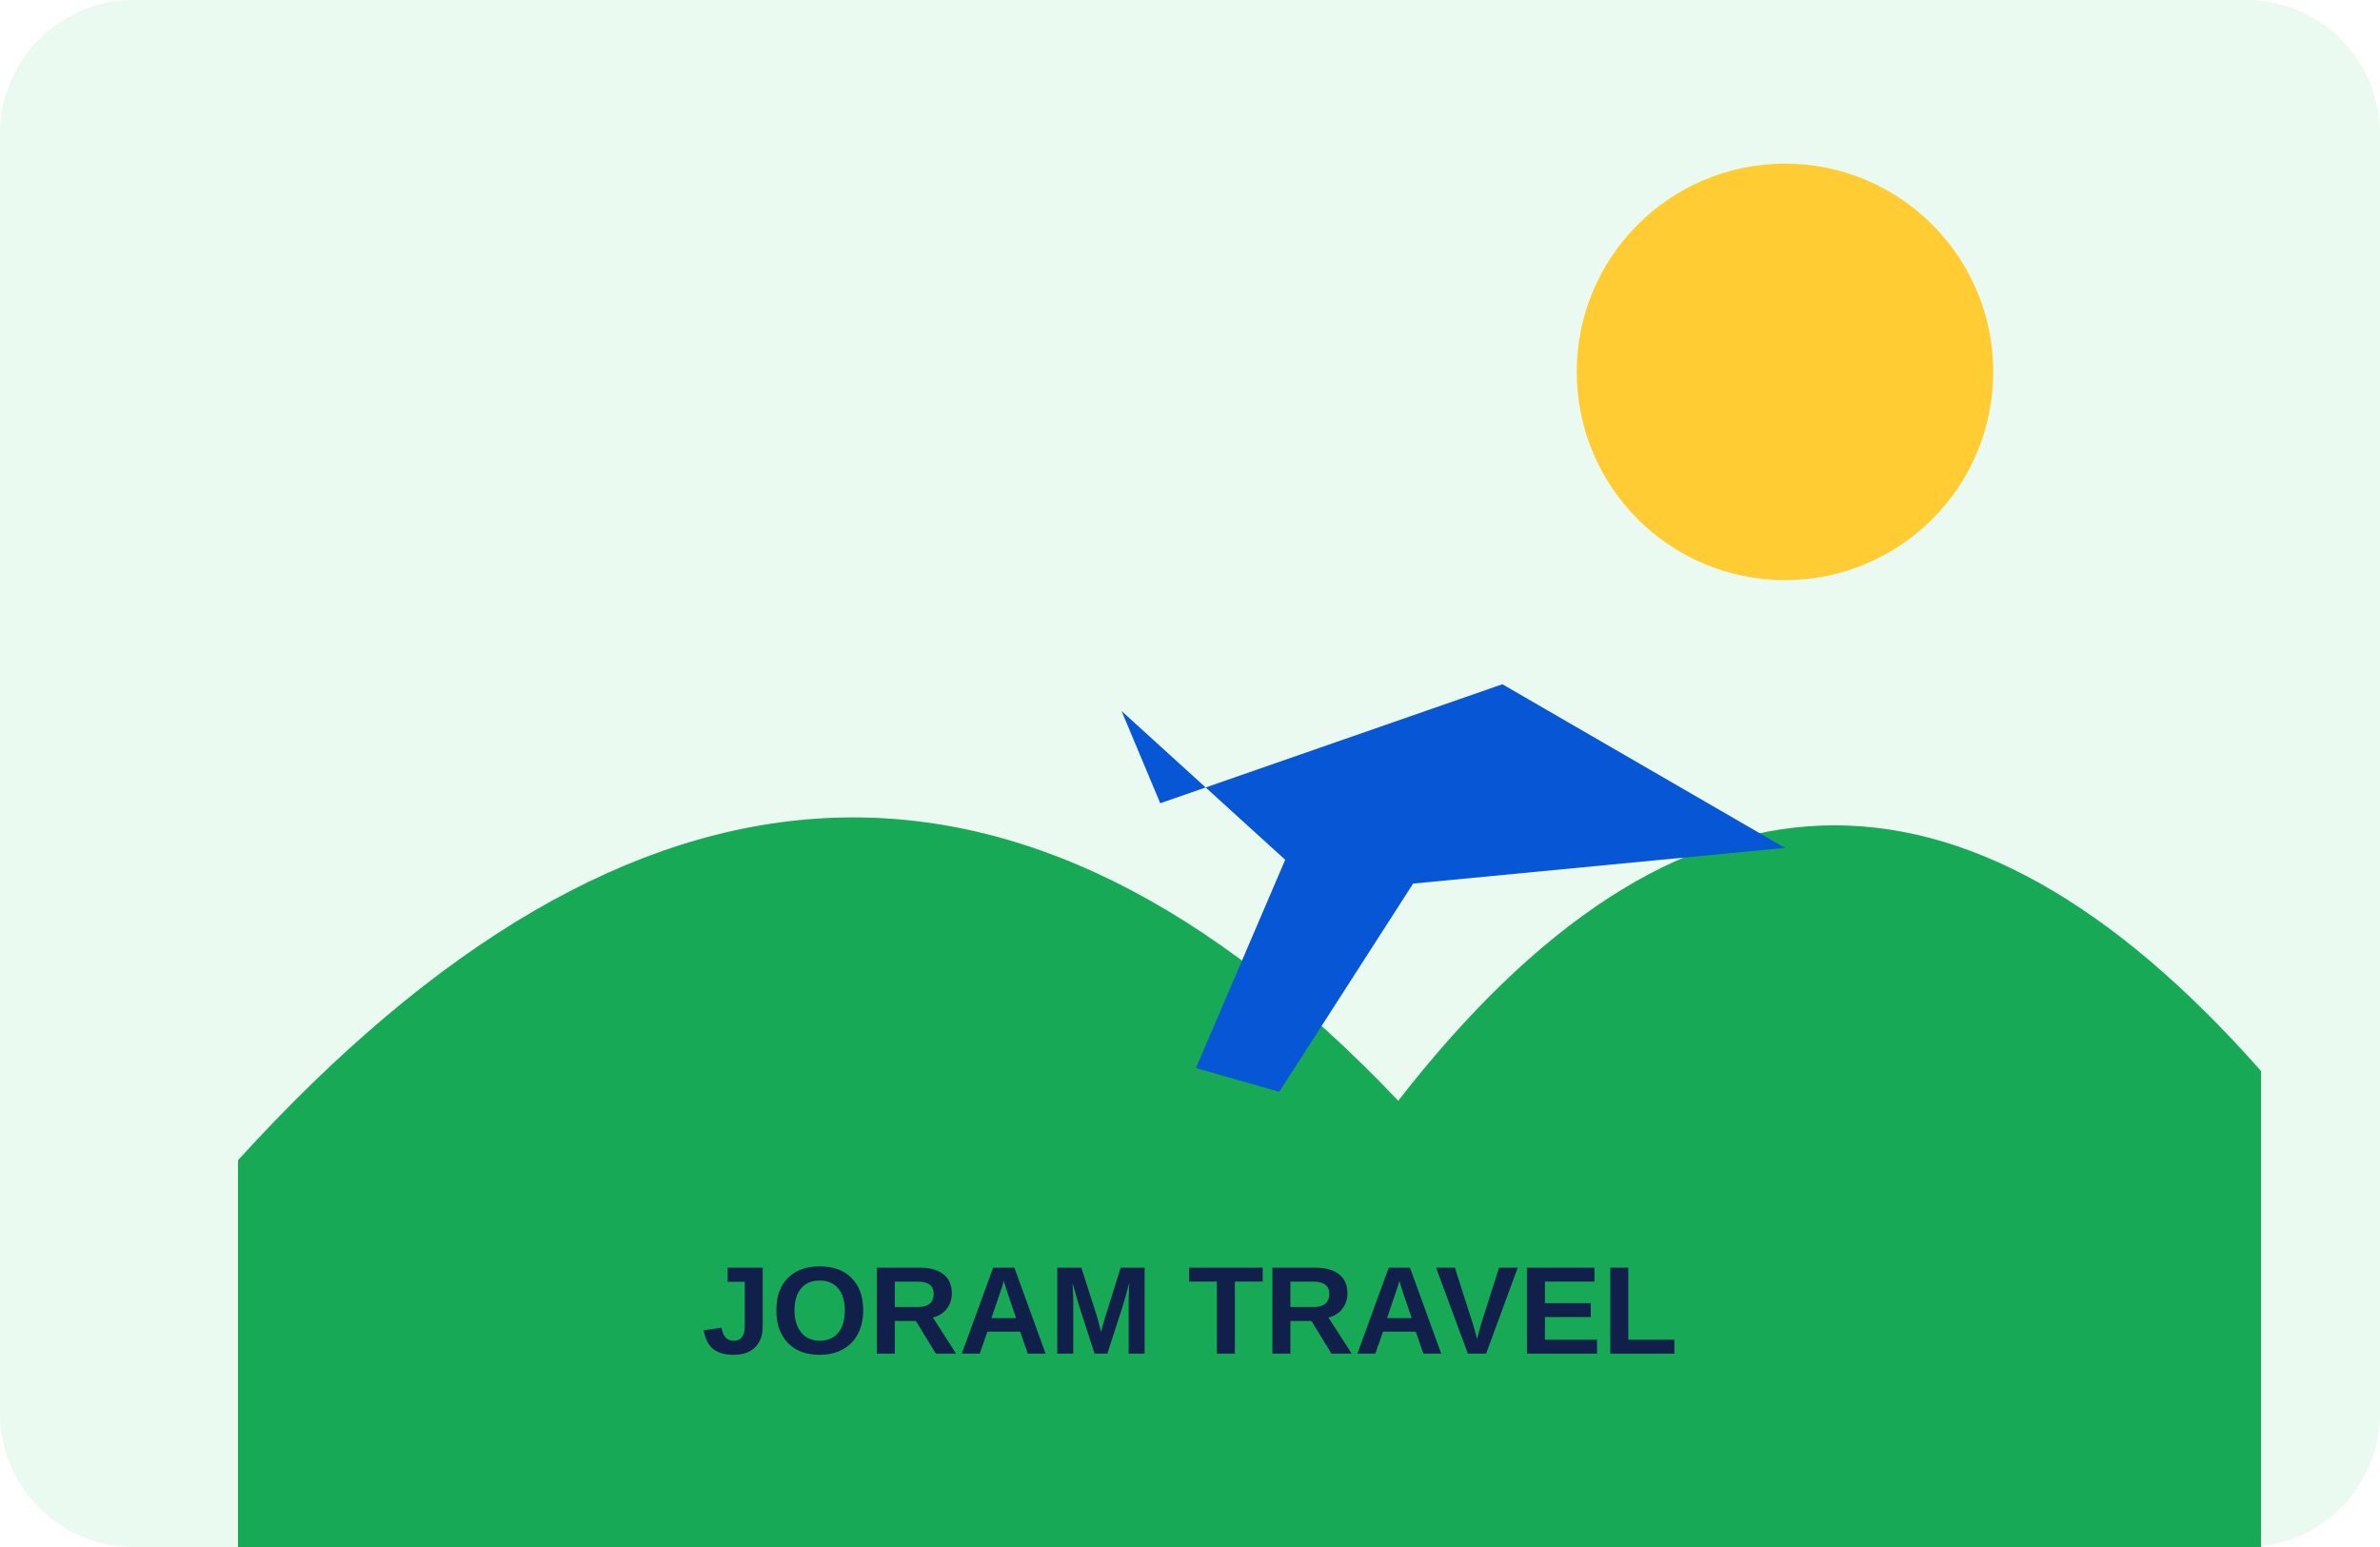
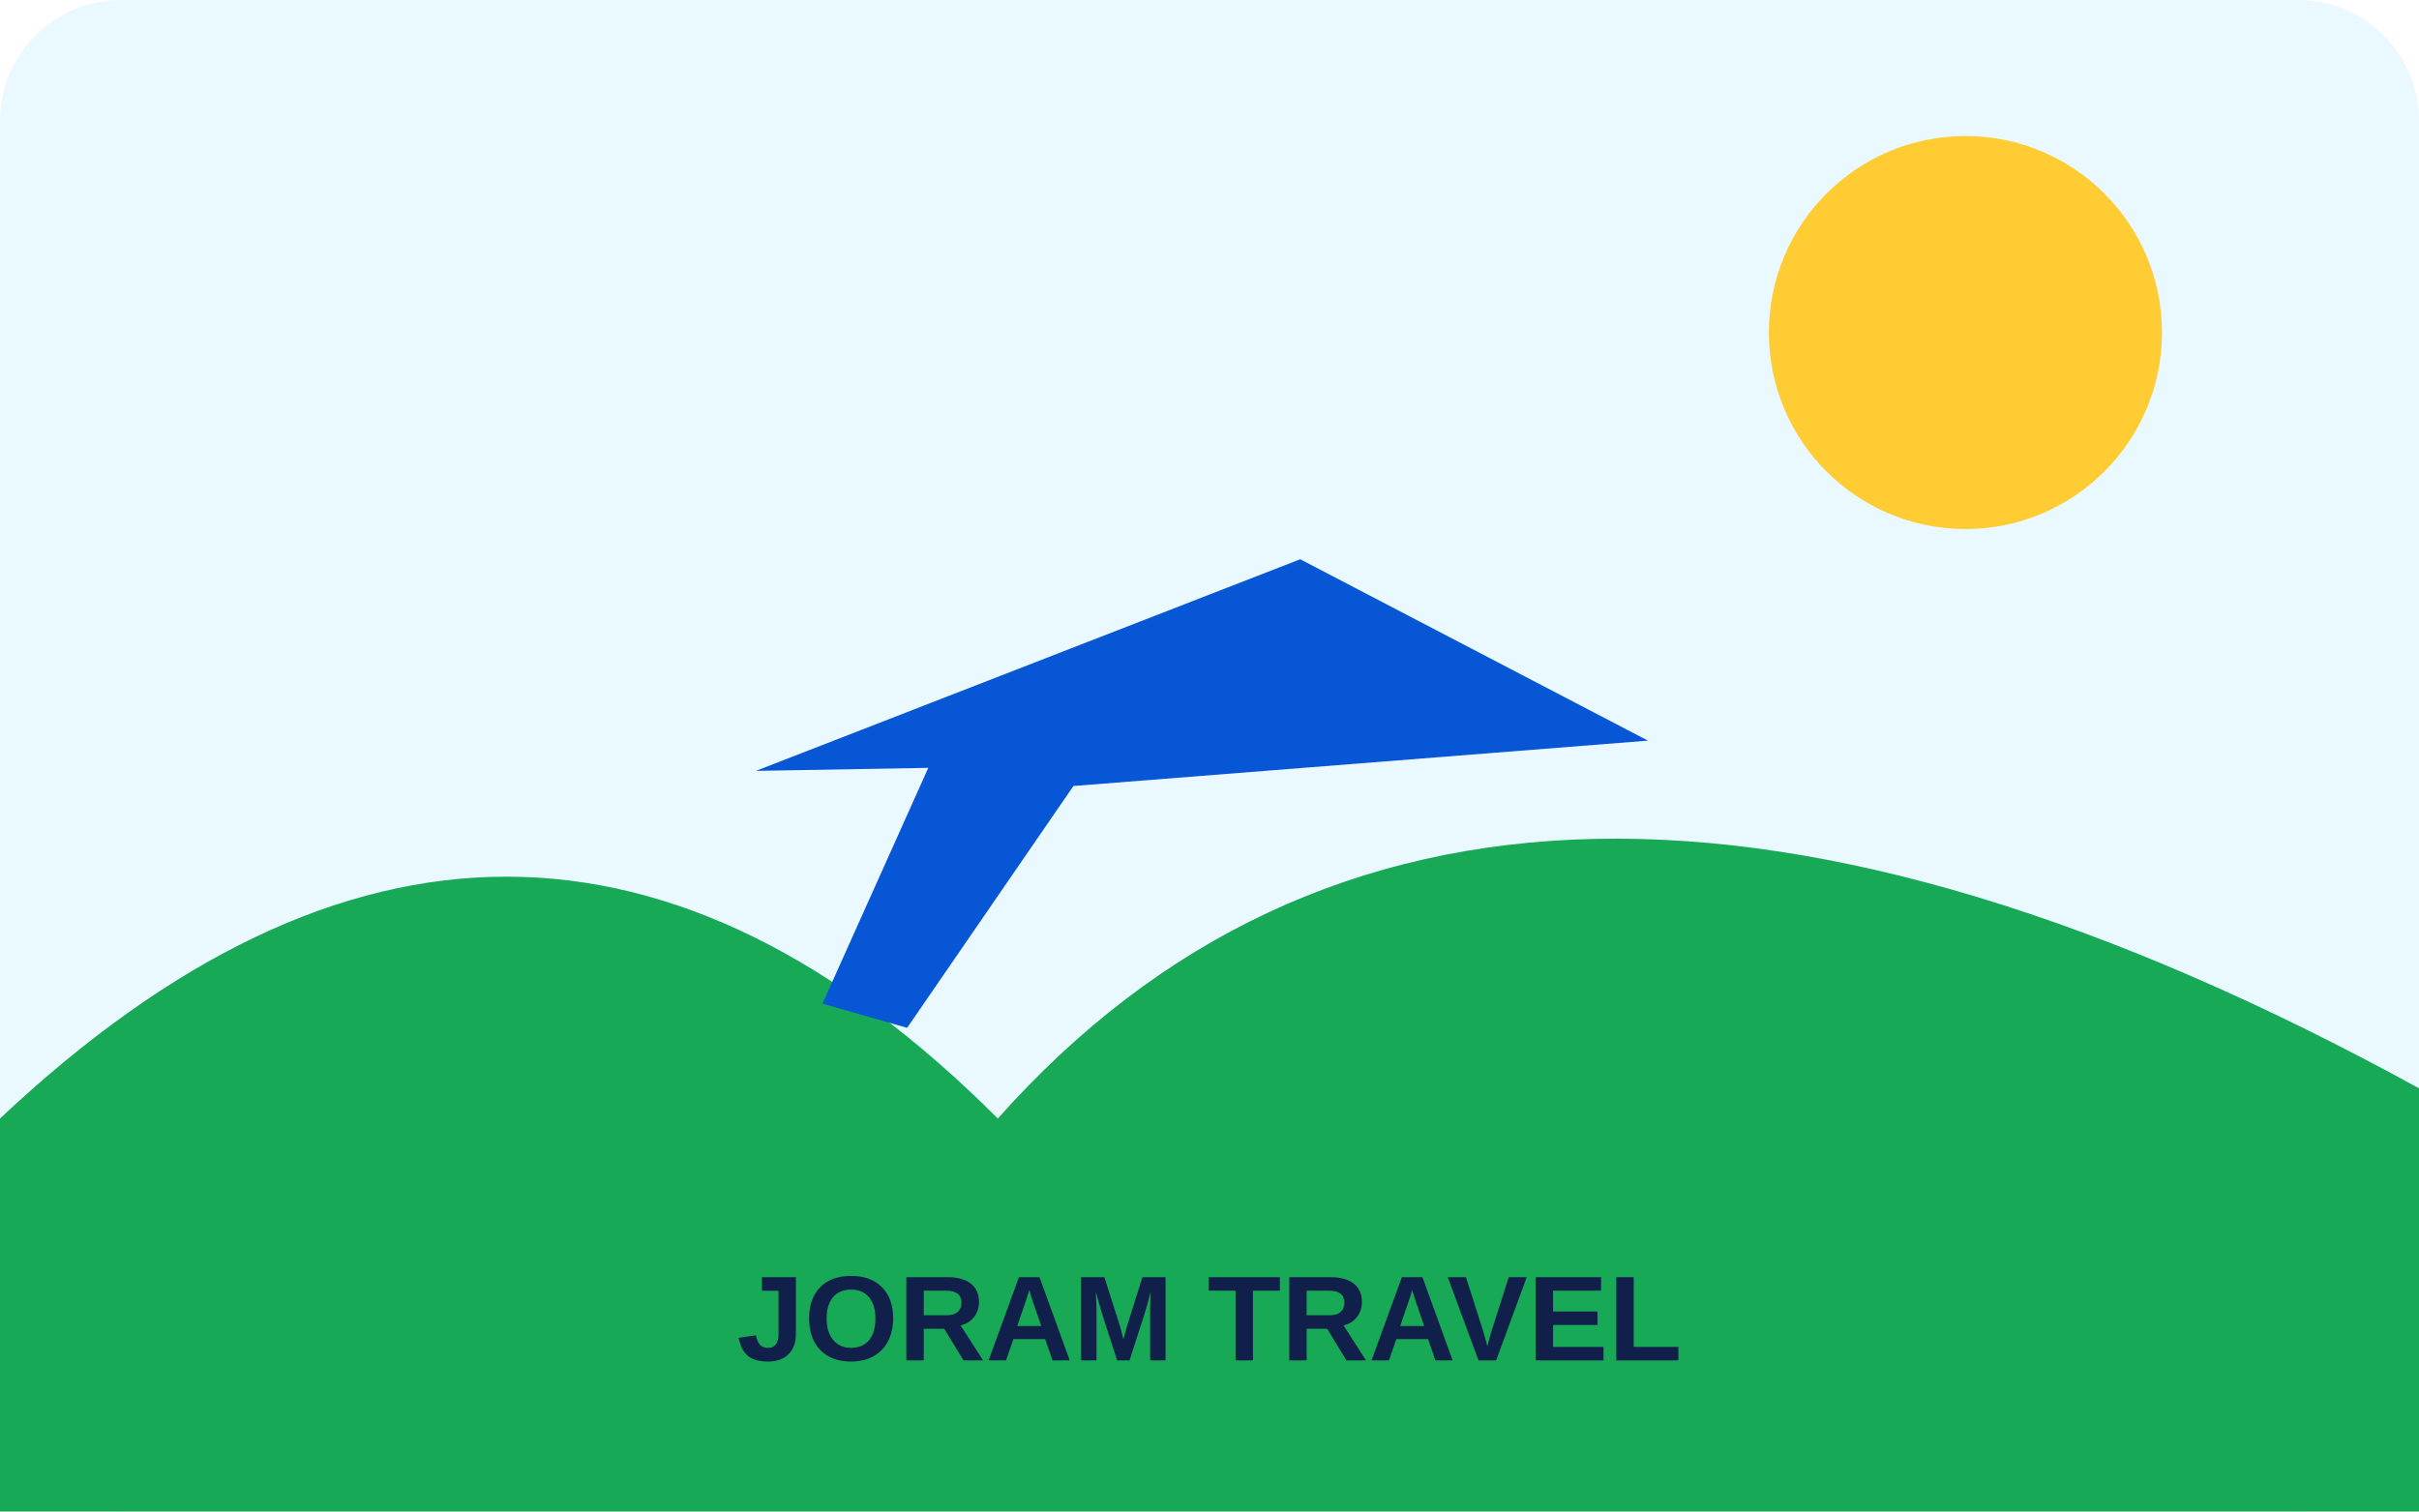
- <svg xmlns="http://www.w3.org/2000/svg" viewBox="0 0 800 520">
-   <rect width="800" height="520" rx="45" fill="#eafaf0" />
-   <circle cx="600" cy="125" r="70" fill="#ffcc33" />
-   <path d="M80 390 Q280 170 470 370 Q610 190 760 360V520H80z" fill="#18a957" />
-   <path d="M390 270l115-40 95 55-125 12-45 70-28-8 30-70-55-50z" fill="#0756d6" />
-   <text x="400" y="455" text-anchor="middle" fill="#10204a" font-family="Arial" font-size="42" font-weight="800">JORAM TRAVEL</text>
+ <svg xmlns="http://www.w3.org/2000/svg" viewBox="0 0 800 500">
+   <rect width="800" height="500" rx="40" fill="#eaf8ff" />
+   <circle cx="650" cy="110" r="65" fill="#ffcc33" />
+   <path d="M0 370q170-160 330 0 160-180 470-10v140H0z" fill="#18a957" />
+   <path d="M250 255l180-70 115 60-190 15-55 80-28-8 35-78z" fill="#0756d6" />
+   <text x="400" y="450" text-anchor="middle" font-family="Arial" font-size="40" font-weight="800" fill="#10204a">JORAM TRAVEL</text>
</svg>
